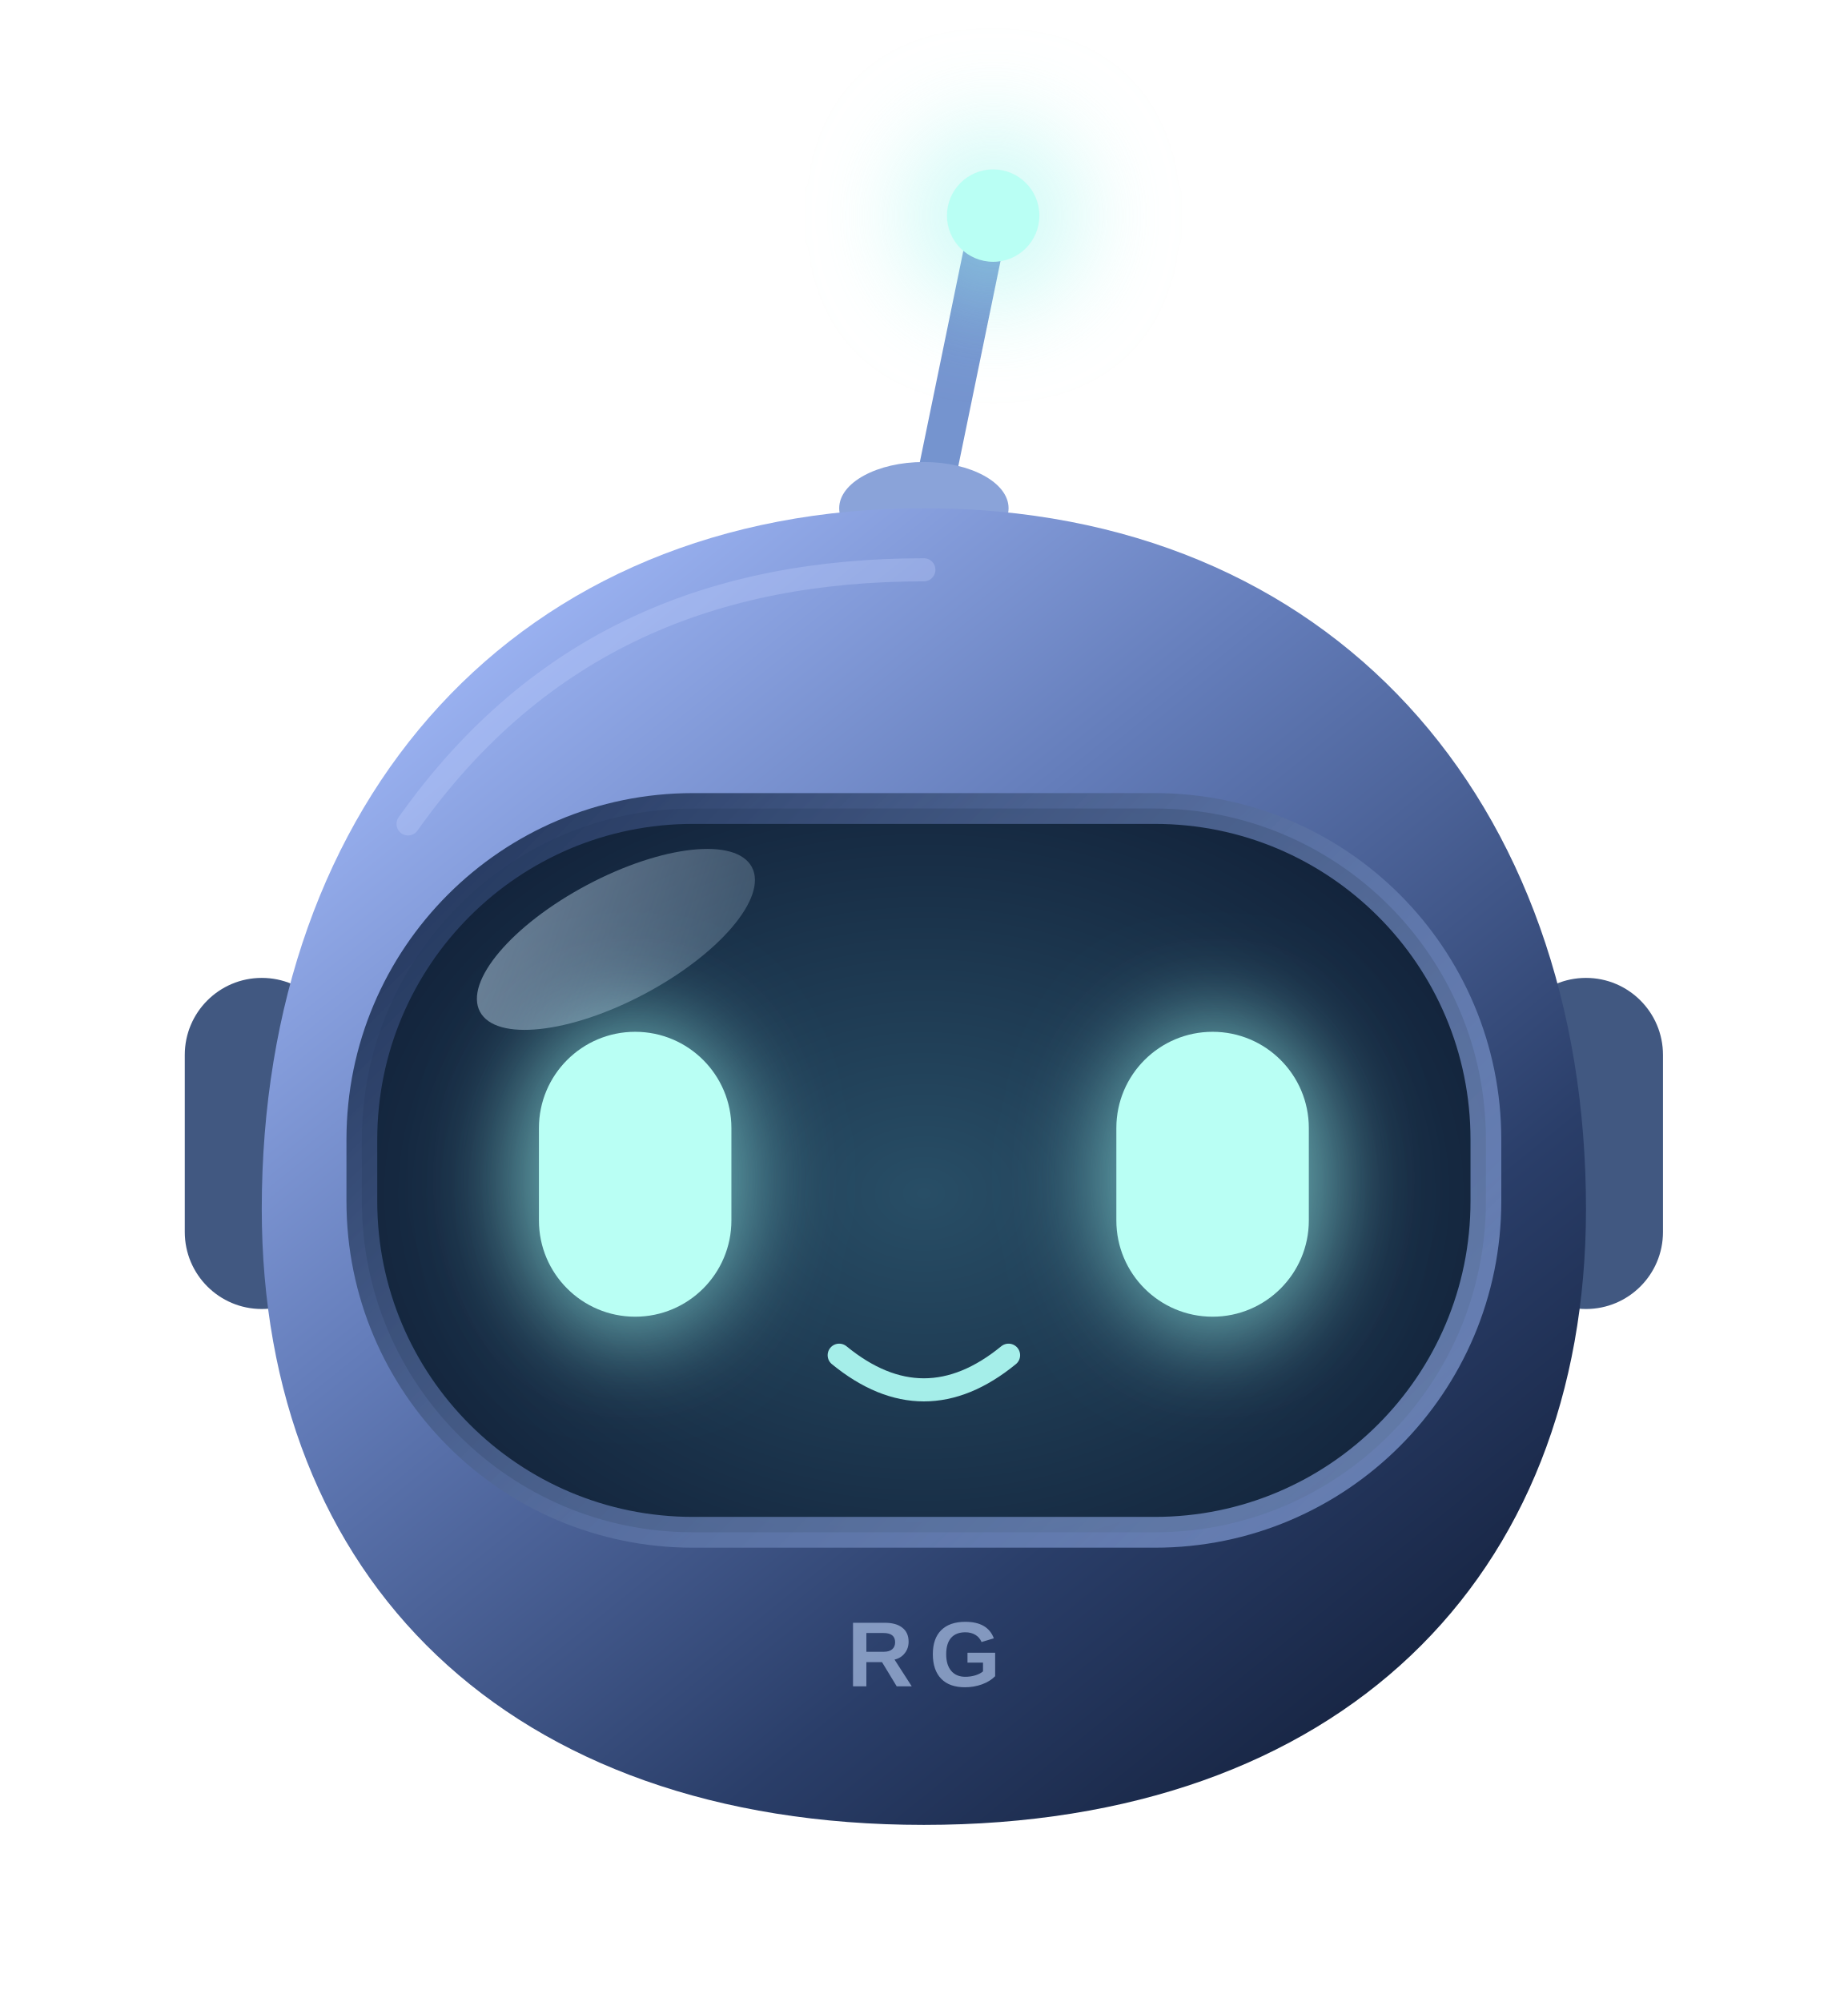
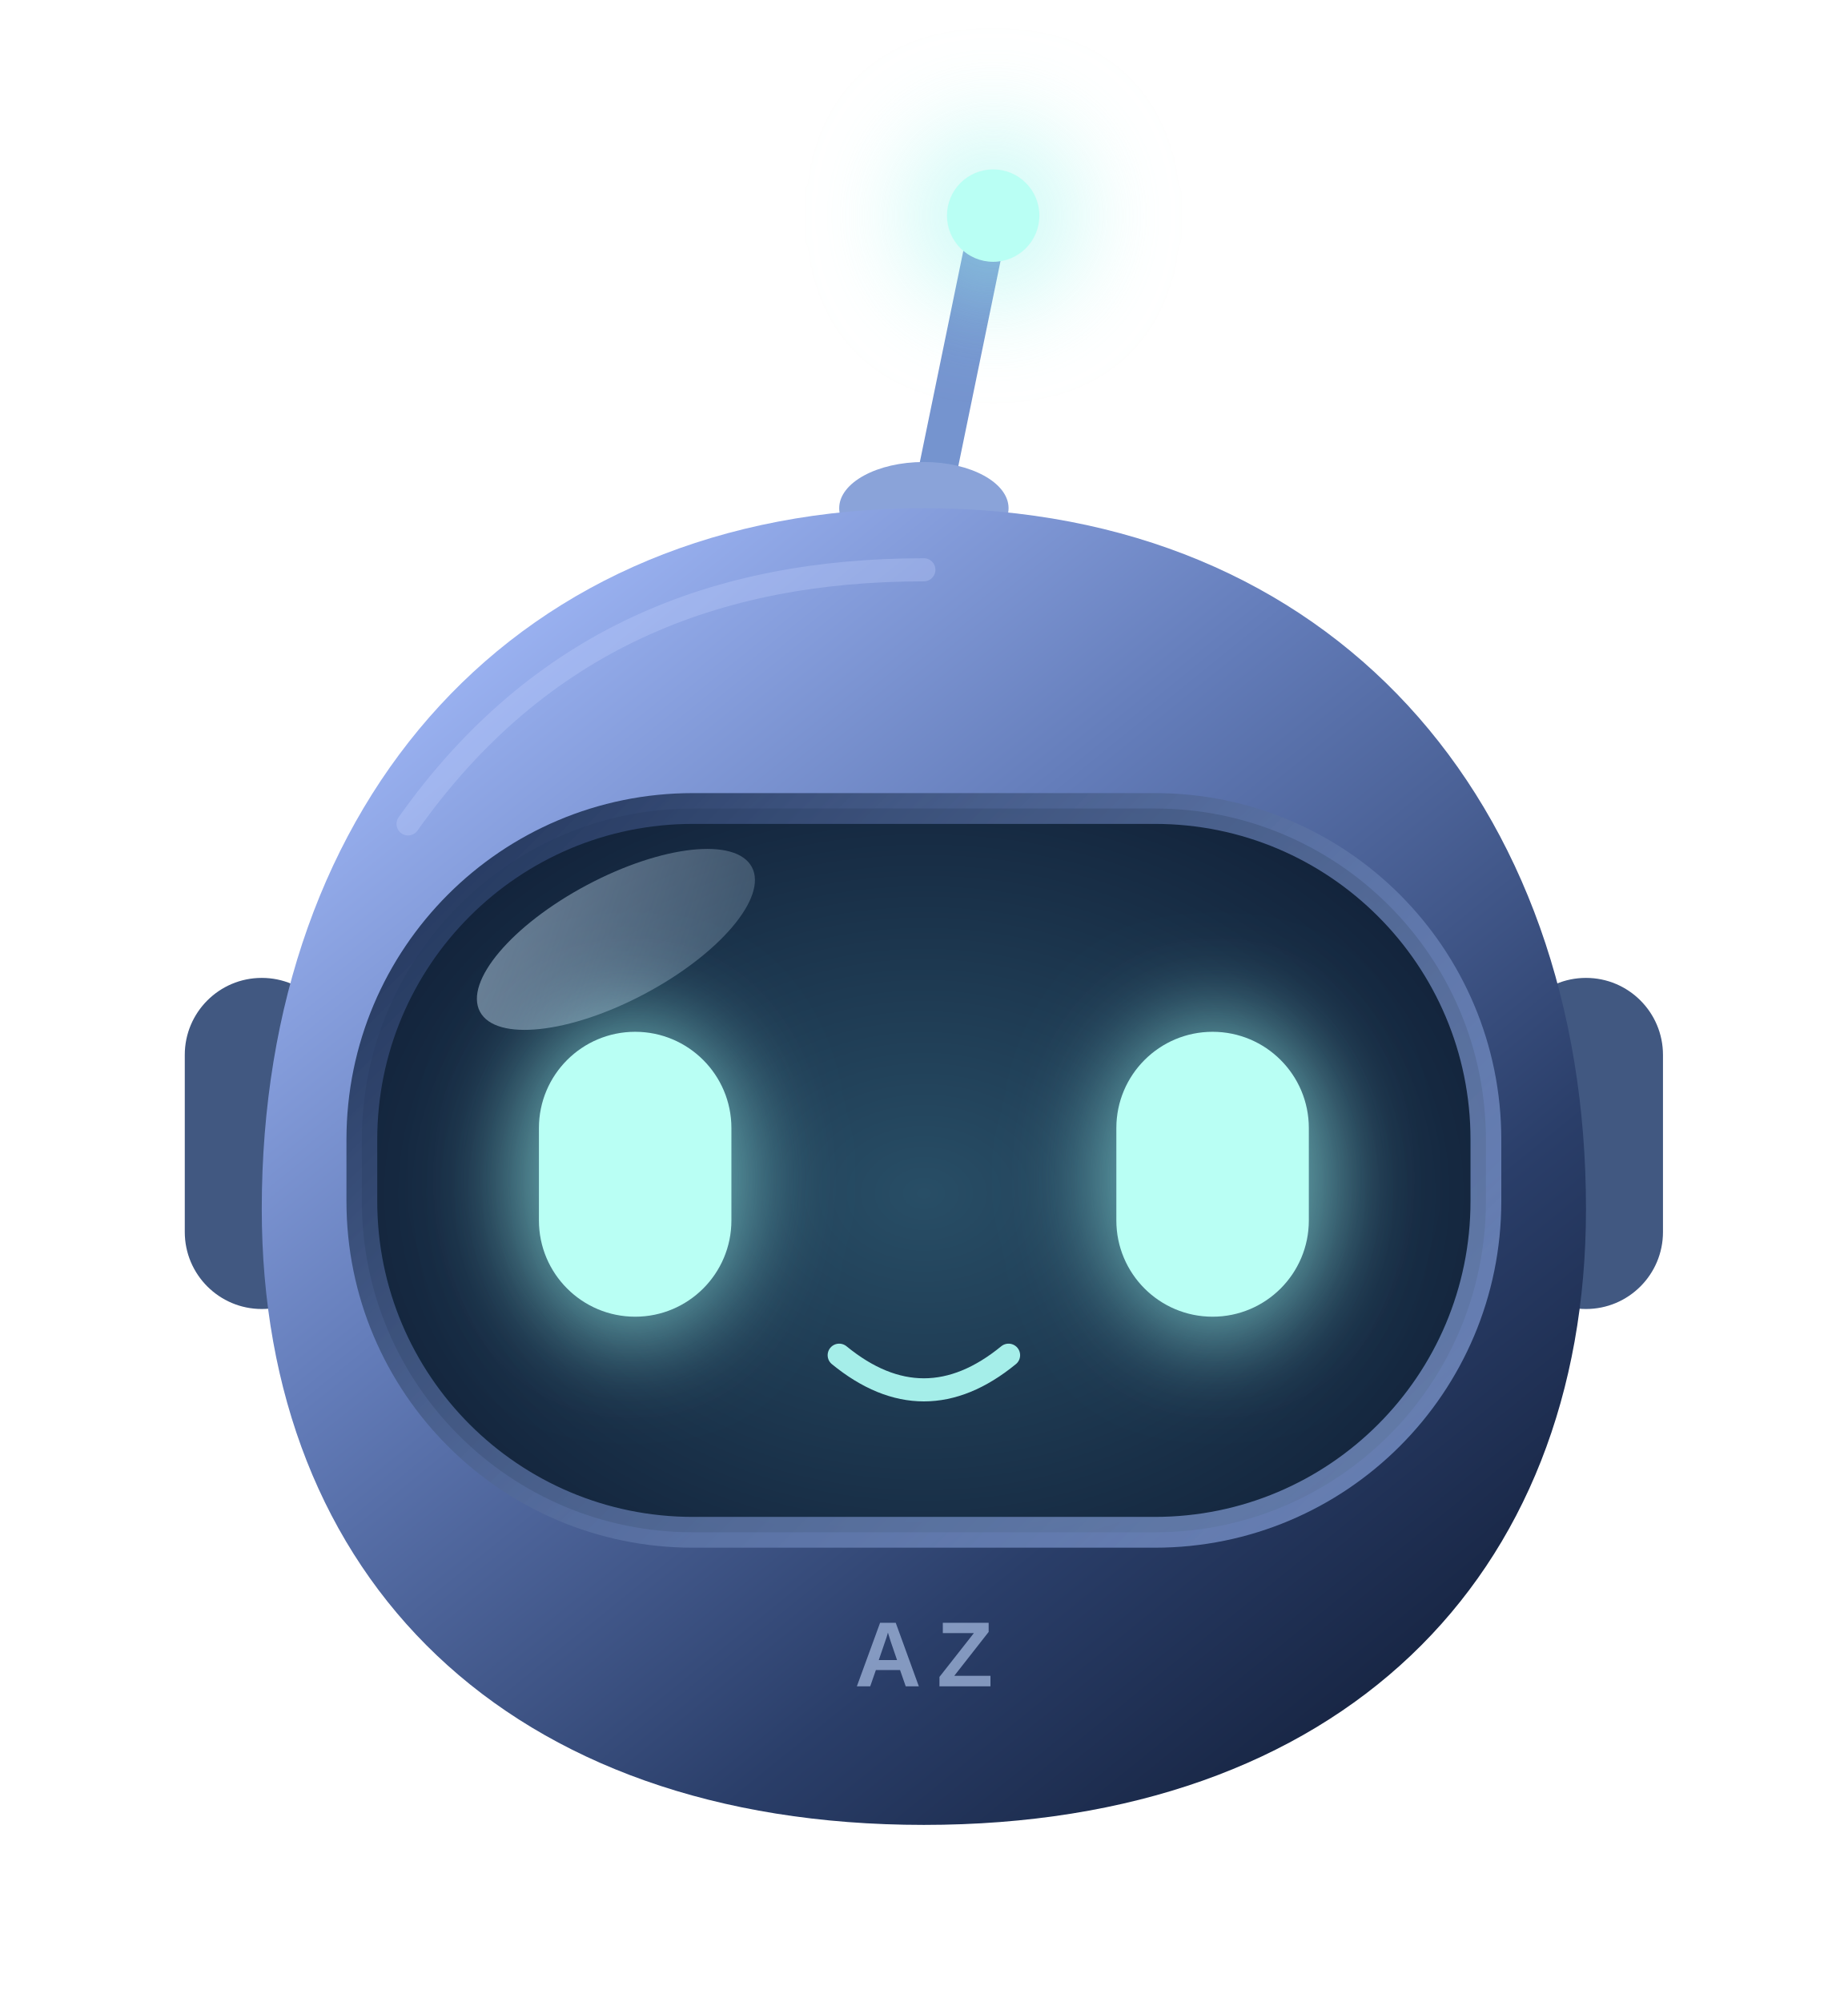
<svg xmlns="http://www.w3.org/2000/svg" viewBox="0 0 240 260" fill="none">
  <defs>
    <linearGradient id="shell" x1="58" y1="68" x2="186" y2="226" gradientUnits="userSpaceOnUse">
      <stop stop-color="#a8bfff" />
      <stop offset=".38" stop-color="#637cb9" />
      <stop offset=".75" stop-color="#2a3e69" />
      <stop offset="1" stop-color="#14213d" />
    </linearGradient>
    <linearGradient id="rim" x1="68" y1="100" x2="173" y2="205" gradientUnits="userSpaceOnUse">
      <stop stop-color="#24385e" />
      <stop offset="1" stop-color="#8ca7e2" stop-opacity=".65" />
    </linearGradient>
    <radialGradient id="glass" cx="0" cy="0" r="1" gradientTransform="translate(120 155) rotate(90) scale(65 87)" gradientUnits="userSpaceOnUse">
      <stop stop-color="#284e66" />
      <stop offset="1" stop-color="#101e36" />
    </radialGradient>
    <linearGradient id="shine" x1="66" y1="104" x2="112" y2="153" gradientUnits="userSpaceOnUse">
      <stop stop-color="#d0eaff" stop-opacity=".5" />
      <stop offset="1" stop-color="#d0eaff" stop-opacity="0" />
    </linearGradient>
    <filter id="glow" x="-100%" y="-100%" width="300%" height="300%">
      <feGaussianBlur stdDeviation="6" />
    </filter>
  </defs>
  <path d="M121 65 128 31" stroke="#7594cf" stroke-width="5" stroke-linecap="round" />
  <circle cx="129" cy="28" r="12" fill="#9df5ed" opacity=".45" filter="url(#glow)" />
  <circle cx="129" cy="28" r="6" fill="#b9fff4" />
  <ellipse cx="120" cy="66" rx="11" ry="6" fill="#8aa3d9" />
  <rect x="24" y="127" width="20" height="43" rx="10" fill="#415881" />
  <rect x="196" y="127" width="20" height="43" rx="10" fill="#415881" />
  <path d="M120 66c53 0 86 38 86 91 0 48-32 80-86 80s-86-32-86-80c0-53 33-91 86-91Z" fill="url(#shell)" />
  <path d="M53 107c17-24 40-33 67-33" stroke="#c4d4ff" stroke-opacity=".3" stroke-width="3" stroke-linecap="round" />
  <rect x="47" y="105" width="146" height="94" rx="43" fill="url(#glass)" stroke="url(#rim)" stroke-width="4" />
  <ellipse cx="82" cy="153" rx="15" ry="21" fill="#99f7ef" opacity=".65" filter="url(#glow)" />
  <ellipse cx="158" cy="153" rx="15" ry="21" fill="#99f7ef" opacity=".65" filter="url(#glow)" />
  <rect x="70" y="134" width="25" height="37" rx="12.5" fill="#b9fff4" />
  <rect x="145" y="134" width="25" height="37" rx="12.5" fill="#b9fff4" />
  <path d="M109 176q11 9 22 0" stroke="#a5eee9" stroke-width="3" stroke-linecap="round" />
  <ellipse cx="80" cy="122" rx="20" ry="8" transform="rotate(-28 80 122)" fill="url(#shine)" />
-   <text x="120" y="219" fill="#b4c9ee" opacity=".65" text-anchor="middle" font-family="Arial,Helvetica,sans-serif" font-size="12" font-weight="700" letter-spacing="2">RG</text>
+   <text x="120" y="219" fill="#b4c9ee" opacity=".65" text-anchor="middle" font-family="Arial,Helvetica,sans-serif" font-size="12" font-weight="700" letter-spacing="2">AZ</text>
</svg>
